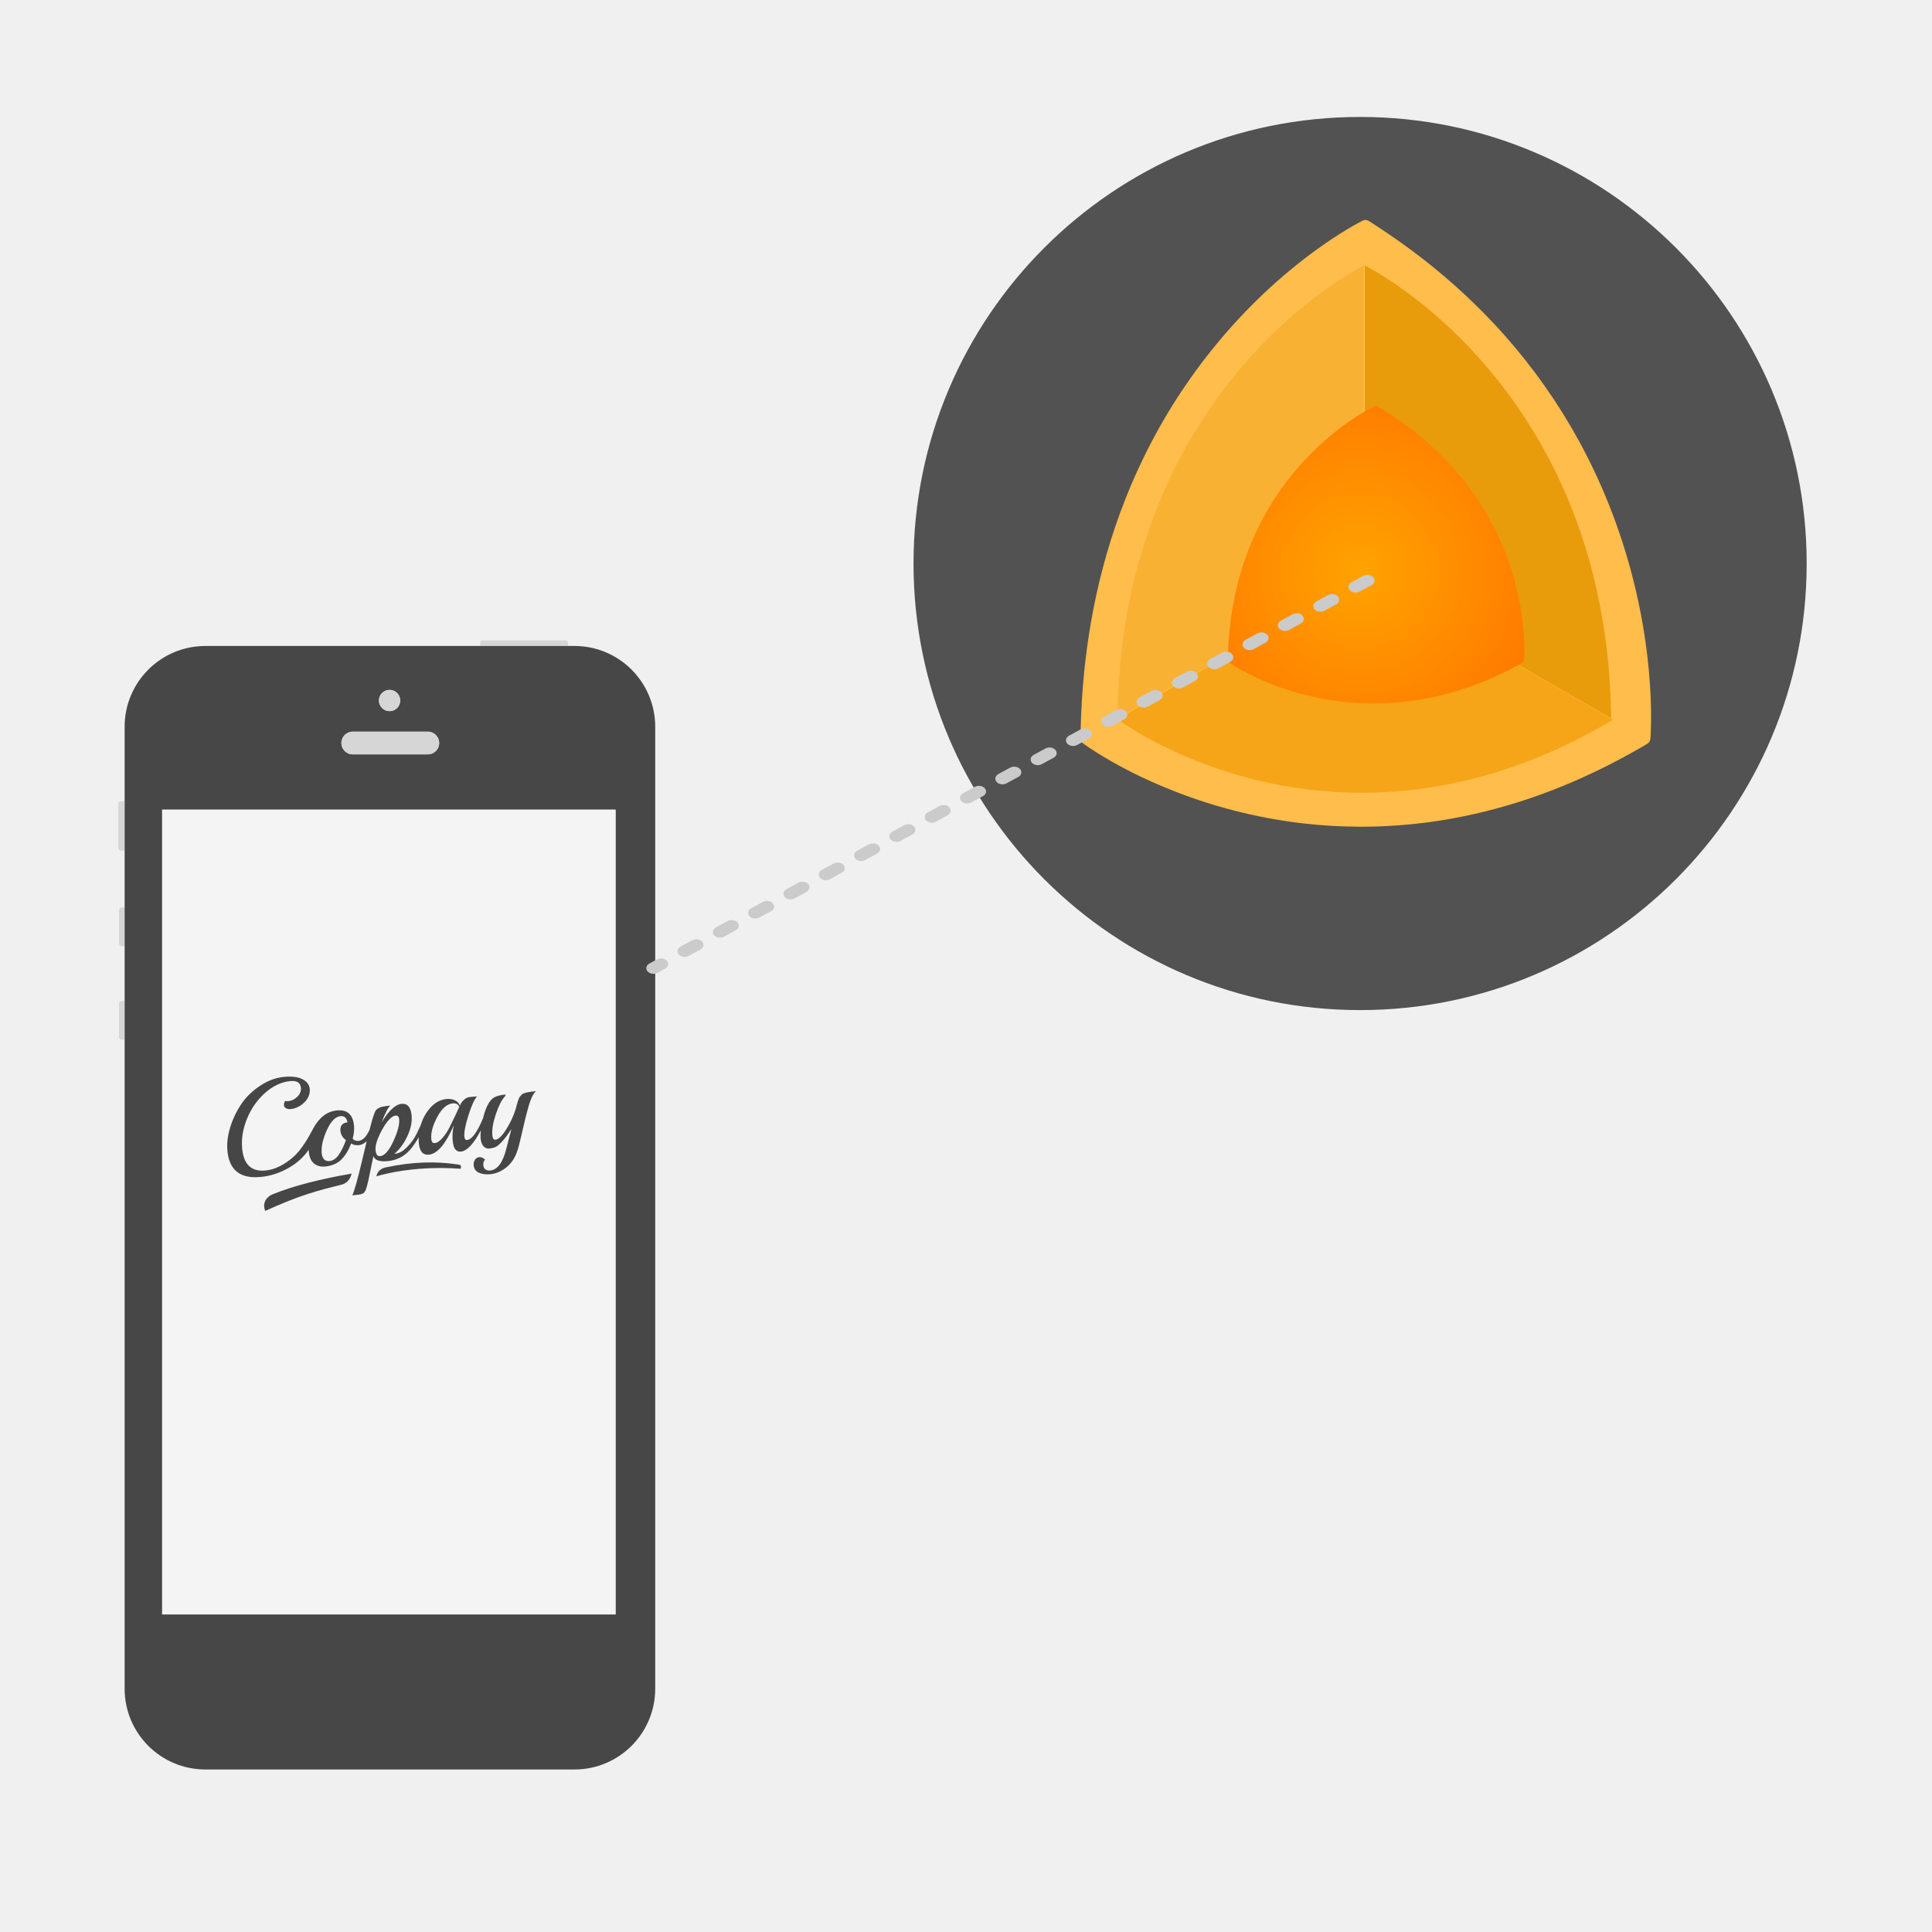
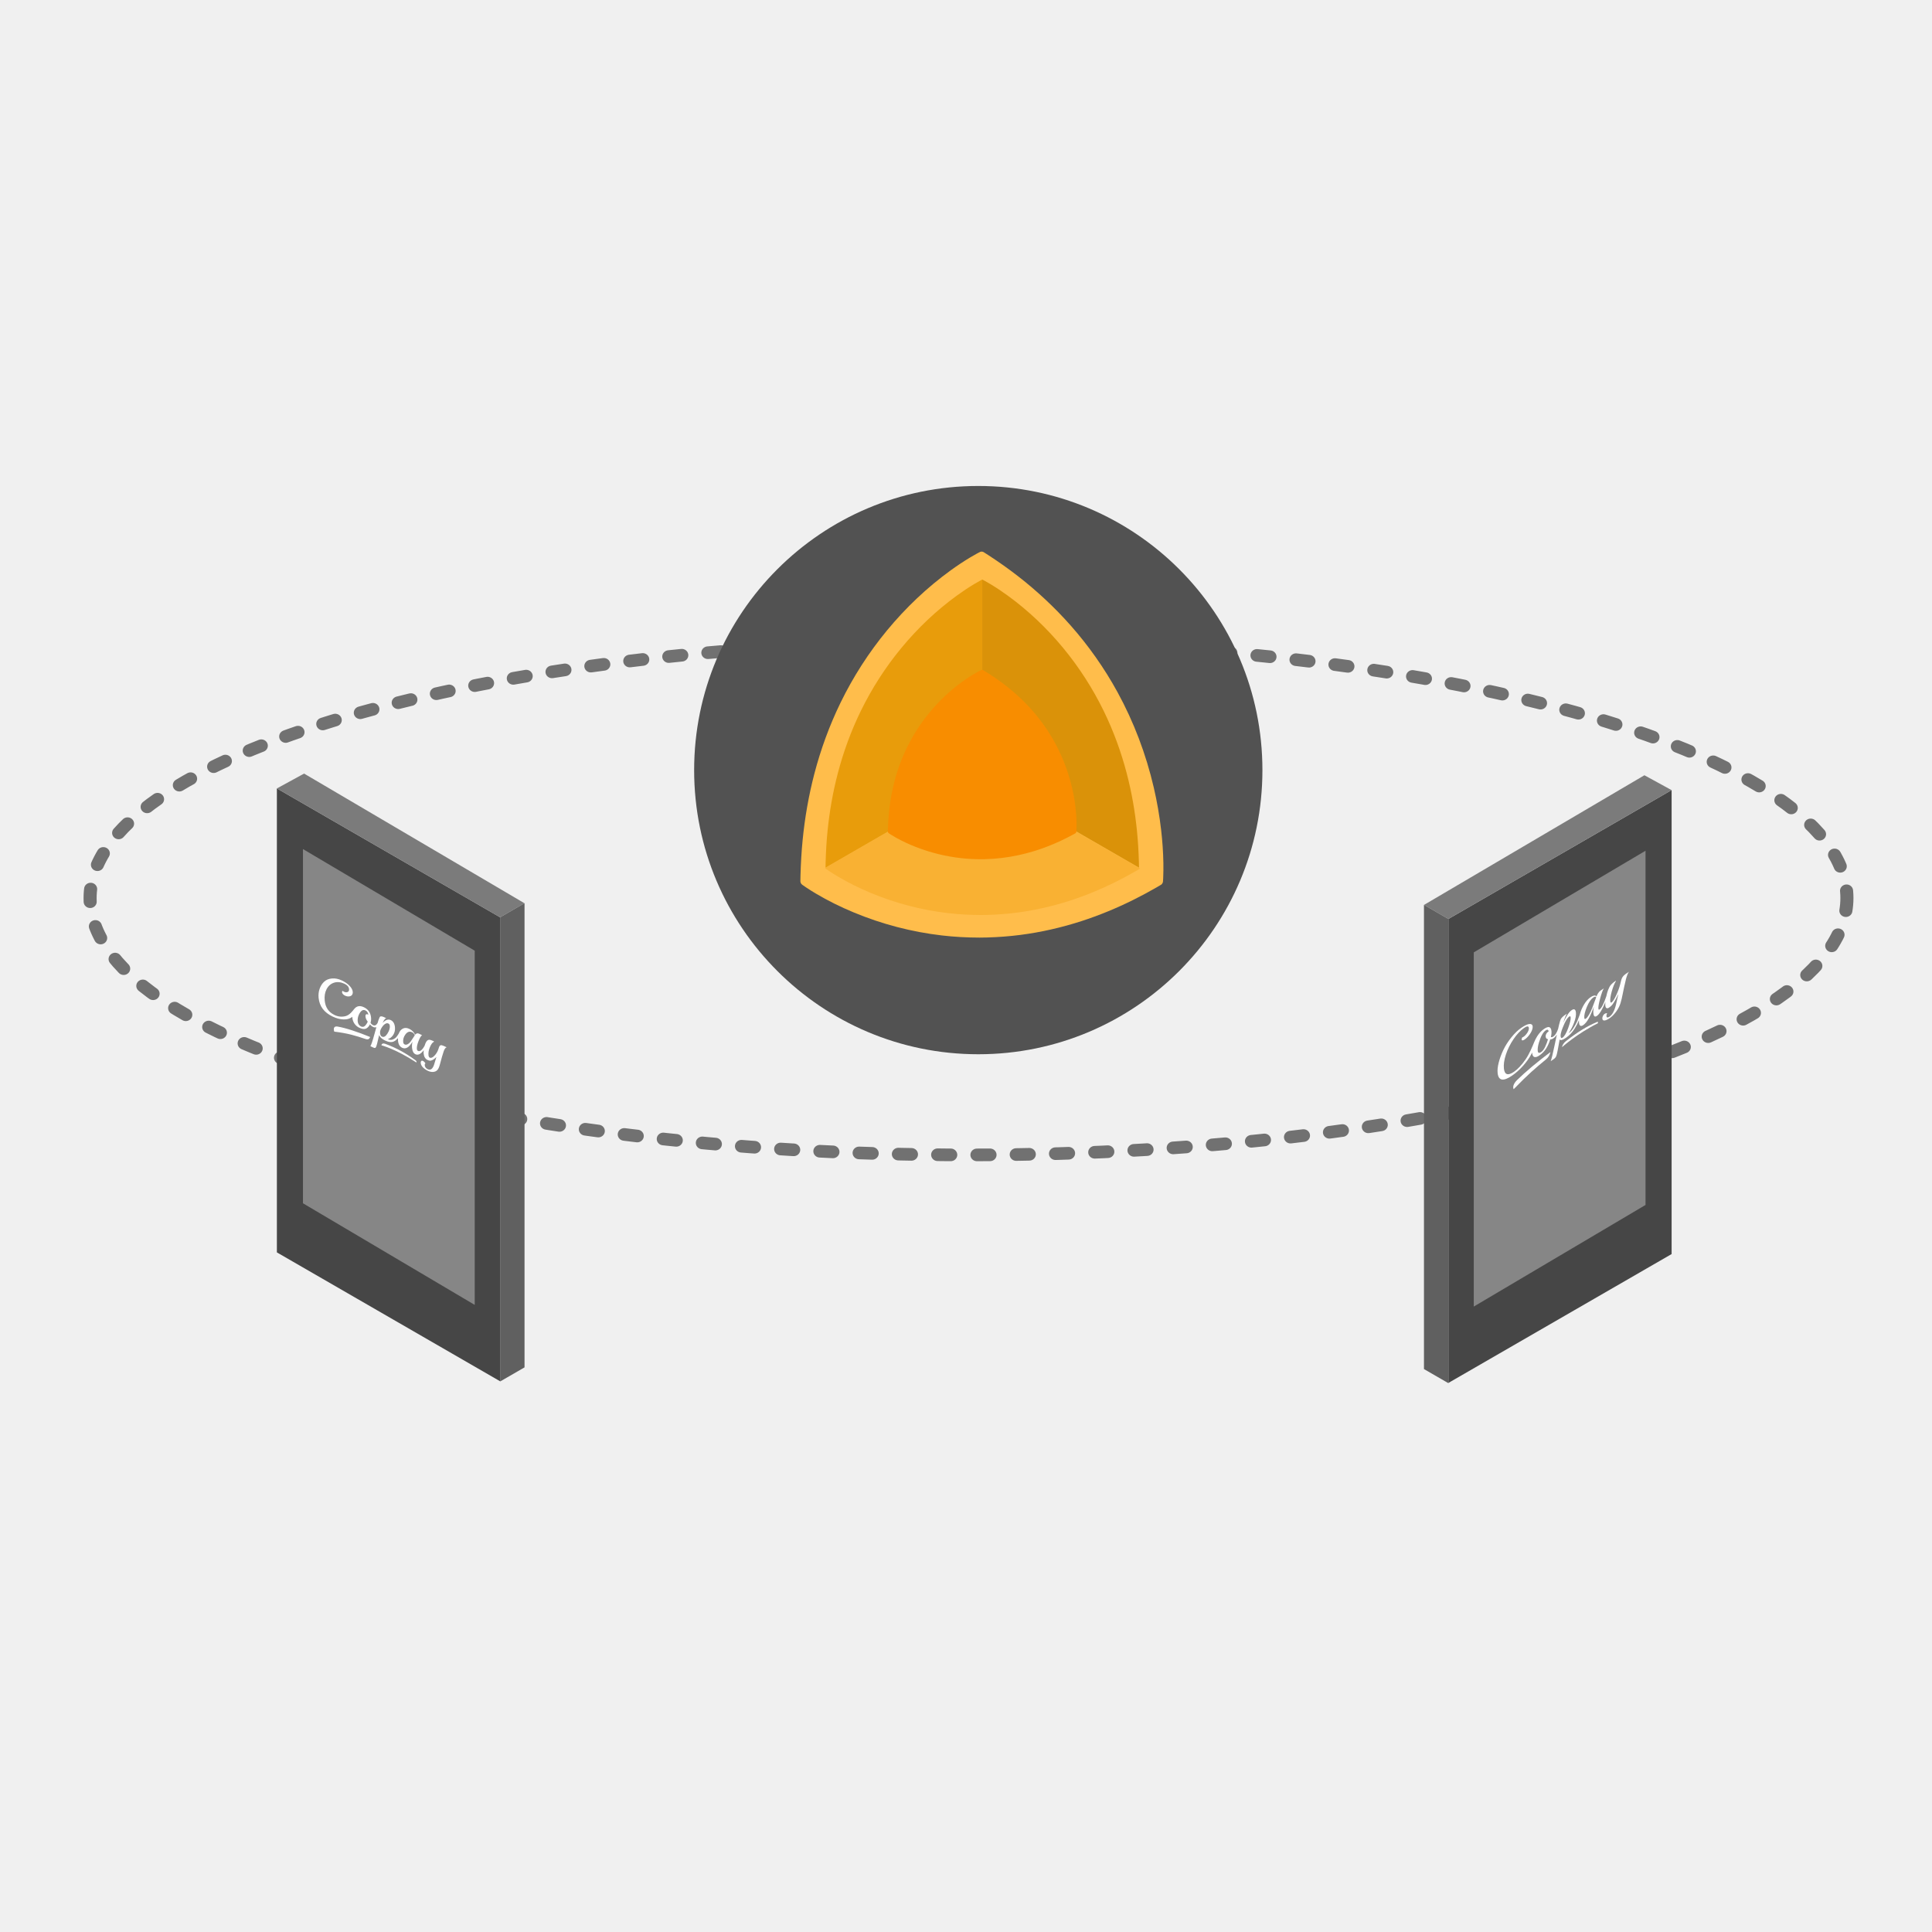
<svg xmlns="http://www.w3.org/2000/svg" viewBox="0 0 300 300" fill-rule="evenodd" clip-rule="evenodd" stroke-linecap="round" stroke-linejoin="round" stroke-miterlimit="1.414">
-   <circle cx="151.678" cy="150.183" r="71.393" fill="#525252" transform="matrix(.9713 0 0 .9713 63.87 -58.37)" />
-   <path d="M255.762 115.51l-1.138.666c-1.858 1.063-3.74 2.078-5.652 3.027-4.077 2.02-8.284 3.756-12.59 5.15-4.862 1.576-9.848 2.714-14.896 3.368-2.7.35-5.412.553-8.13.63-.614.014-1.228.02-1.84.026-3.065-.004-6.128-.17-9.176-.522-7.372-.853-14.638-2.748-21.542-5.62-3.18-1.322-6.293-2.85-9.273-4.624-.777-.462-1.546-.943-2.302-1.447-.253-.17-.507-.343-.757-.52-.136-.096-.285-.19-.4-.314-.09-.095-.16-.205-.21-.323l-.01-.032v-.004l-.003-.003-.002-.005-.016-.053c-.026-.087-.036-.138-.04-.197-.004-.04-.006-.08-.006-.12l-.002-.026c.006-.46.016-.92.026-1.378.08-2.888.243-5.77.526-8.643.538-5.45 1.477-10.855 2.855-16.136 1.573-6.02 3.717-11.872 6.424-17.42 3.086-6.325 6.898-12.243 11.323-17.597 4.567-5.53 9.78-10.48 15.504-14.63 1.565-1.132 3.168-2.21 4.818-3.193.523-.31 1.048-.615 1.582-.907.164-.09.32-.17.483-.256.12-.064.244-.136.372-.184l.01-.004.005-.005c.01-.002.017-.004.025-.008l.016-.004.003-.002H211.758l.003-.004h.006l.003-.002.006-.002h.003l.006-.002h.01l.005-.003h.003l.006-.002.003-.002h.006l.003-.003h.006l.003-.002h.006l.004-.002h.006l.003-.002h.01l.005-.002h.003l.007-.002h.01l.006-.002h.01l.007-.002h.01l.014-.002h.002l.016-.003h.13c.025 0 .05.005.07.01h.017c.077.01.153.033.227.064.026.01.05.024.074.036.013.006.025.012.037.02l.038.02c.37.237.743.474 1.113.713 2.493 1.627 4.932 3.344 7.293 5.183 4.58 3.566 8.87 7.554 12.76 11.95 4.39 4.96 8.255 10.436 11.474 16.317 3.974 7.264 6.953 15.127 8.846 23.277.792 3.408 1.395 6.864 1.796 10.347.31 2.684.502 5.385.548 8.09.02 1.19.012 2.387-.042 3.578-.01.19-.02.38-.032.572-.01.167-.012.343-.05.506l-.004.015v.002l-.002.01-.002.007-.002.004-.002.01-.002.007v.002c-.004.007-.006.016-.008.022-.06.187-.168.355-.31.48l-.02.016c-.042.034-.086.066-.132.093z" fill="#FFBD4B" />
-   <path d="M250.446 111.766c-.033.03-.07.054-.11.077-.33.195-.663.39-.995.582-1.625.93-3.27 1.82-4.943 2.65-3.568 1.768-7.248 3.286-11.016 4.506-4.253 1.38-8.62 2.377-13.033 2.95-2.363.304-4.736.48-7.114.55-.537.01-1.074.02-1.612.02-2.68-.002-5.36-.147-8.027-.455-6.45-.747-12.81-2.404-18.848-4.917-2.784-1.16-5.507-2.495-8.115-4.046-.68-.403-1.354-.823-2.015-1.264-.223-.148-.443-.3-.662-.456-.12-.084-.25-.166-.352-.275l-.04-.046 38.336-22.13 38.55 22.257zM212.19 40.67l-.022-.003h.008l.013.004z" fill="#F5A517" />
-   <path d="M173.51 111.548l-.002-.068-.003-.024.023-1.205c.07-2.524.212-5.047.46-7.56.47-4.767 1.292-9.497 2.498-14.12 1.375-5.266 3.252-10.39 5.62-15.243 2.7-5.532 6.036-10.71 9.908-15.397 3.996-4.838 8.556-9.17 13.566-12.8 1.37-.99 2.77-1.934 4.215-2.796.458-.272.918-.538 1.384-.794l.42-.225c.054-.027.108-.056.16-.085v48.233l-38.25 22.085z" fill="#F9B133" />
-   <path d="M250.18 111.548l.002-.068.002-.024-.022-1.205c-.07-2.524-.212-5.047-.46-7.56-.47-4.767-1.293-9.497-2.5-14.12-1.374-5.266-3.25-10.39-5.62-15.243-2.7-5.532-6.034-10.71-9.906-15.397-3.997-4.838-8.557-9.17-13.567-12.8-1.37-.99-2.77-1.934-4.217-2.796-.457-.272-.918-.538-1.384-.794l-.423-.225c-.053-.027-.107-.056-.16-.085v48.233l38.252 22.085z" fill="#E89C0C" />
-   <path d="M173.448 165.437l-.57.315c-.93.502-1.872.982-2.83 1.43-2.04.955-4.146 1.775-6.3 2.434-2.435.744-4.93 1.282-7.458 1.59-1.35.166-2.71.26-4.07.298-.307.006-.614.01-.92.012-1.535-.002-3.068-.08-4.594-.247-3.69-.405-7.327-1.3-10.783-2.657-1.592-.625-3.15-1.347-4.642-2.185-.387-.22-.772-.446-1.15-.684-.127-.08-.254-.162-.38-.246-.067-.045-.142-.09-.2-.148-.044-.044-.08-.096-.104-.152l-.006-.015v-.002h-.002l-.01-.027c-.013-.04-.018-.065-.02-.093-.002-.018-.003-.037-.003-.055v-.013c.002-.217.007-.434.012-.65.04-1.365.12-2.727.263-4.084.27-2.575.74-5.13 1.43-7.624.786-2.845 1.86-5.61 3.214-8.232 1.545-2.988 3.453-5.784 5.668-8.314 2.286-2.612 4.895-4.952 7.76-6.912.784-.535 1.586-1.044 2.412-1.51.262-.146.525-.29.792-.428.082-.042.16-.08.242-.12.06-.03.122-.065.186-.088l.005-.002.013-.005c.002 0 .005 0 .008-.002H151.424l.003-.003h.005l.002-.002h.01l.003-.002h.005l.003-.002h.023l.002-.003h.007l.003-.002h.012l.006-.002h.024V127h.05c.012 0 .024.002.035.004h.008c.04.006.077.016.114.03l.036.018.018.01.02.01c.185.11.37.223.556.336 1.247.77 2.468 1.58 3.65 2.45 2.292 1.684 4.44 3.568 6.386 5.645 2.197 2.344 4.133 4.93 5.744 7.71 1.99 3.432 3.48 7.147 4.43 10.998.395 1.61.697 3.245.898 4.89.155 1.27.25 2.545.274 3.823.01.563.006 1.128-.02 1.69-.006.09-.01.18-.017.27-.005.08-.006.163-.025.24l-.002.007v.005l-.002.003v.002l-.002.004v.003l-.005.012c-.03.086-.086.165-.157.224l-.01.008c-.02.016-.043.03-.066.044z" fill="url(#a)" transform="translate(56.35 -68.796) scale(1.038)" />
-   <g transform="matrix(.11 0 0 .11 18.362 99.426)">
-     <path d="M4.995 509C2.79 509 1 510.8 1 513v47c0 2.21 1.792 4 3.995 4h10.01c2.206 0 3.995-1.8 3.995-4v-47c0-2.21-1.792-4-3.995-4H4.995z" fill="#FFFCFC" />
-     <clipPath id="b">
-       <path d="M4.995 509C2.79 509 1 510.8 1 513v47c0 2.21 1.792 4 3.995 4h10.01c2.206 0 3.995-1.8 3.995-4v-47c0-2.21-1.792-4-3.995-4H4.995z" />
-     </clipPath>
-     <g clip-path="url(#b)">
-       <path fill="#D6D6D6" fill-rule="nonzero" d="M-4 504h28v65H-4z" />
-     </g>
+   <ellipse cx="149.389" cy="148.75" rx="136.399" ry="41.25" fill="none" stroke-width="2.03" stroke-dasharray="2.03,4.07,0,0" stroke="#717171" transform="matrix(1 0 0 .96687 1 -4.37)" />
+   <circle cx="151.678" cy="150.183" r="71.393" fill="#525252" transform="matrix(.618 0 0 .618 58.17 26.77)" />
+   <path d="M180.26 137.4c-.24.143-.483.284-.724.426-1.182.676-2.38 1.322-3.596 1.925-2.594 1.288-5.27 2.39-8.01 3.28-3.094 1-6.266 1.726-9.478 2.14-1.717.224-3.443.35-5.172.4-.39.01-.78.016-1.172.018-1.95-.002-3.898-.107-5.837-.332-4.69-.543-9.31-1.748-13.704-3.575-2.023-.84-4.004-1.813-5.9-2.942-.494-.293-.984-.6-1.464-.92-.16-.107-.322-.218-.48-.33-.087-.06-.183-.122-.256-.2-.056-.06-.1-.13-.133-.205 0-.006-.004-.013-.006-.02v-.003l-.002-.003v-.003c-.005-.01-.008-.02-.012-.034-.017-.055-.023-.087-.026-.125-.002-.025-.004-.05-.004-.075v-.018c.003-.292.01-.584.016-.876.05-1.837.153-3.67.333-5.498.342-3.468.94-6.907 1.816-10.267 1-3.83 2.363-7.552 4.086-11.083 1.963-4.023 4.39-7.788 7.204-11.195 2.905-3.516 6.222-6.667 9.864-9.307.997-.72 2.016-1.405 3.066-2.032.333-.197.667-.39 1.006-.576.105-.057.204-.11.308-.163.076-.04.155-.085.236-.116l.007-.003h.004l.016-.006c.002 0 .006 0 .01-.004h.008l.002-.003h.007l.002-.002h.012l.004-.003h.006l.003-.002h.01v-.003h.012l.003-.002h.008l.003-.002h.02l.004-.003h.014l.01-.002h.02v-.002h.003c.02 0 .04 0 .06.003.015 0 .03 0 .044.004h.01c.05.007.1.02.147.04.017.007.032.015.047.023.008.004.016.008.023.014l.024.012c.238.15.474.3.71.453 1.586 1.034 3.14 2.126 4.64 3.296 2.913 2.27 5.643 4.806 8.117 7.603 2.792 3.155 5.253 6.64 7.3 10.38 2.53 4.623 4.425 9.625 5.63 14.81.503 2.17.887 4.368 1.143 6.584.196 1.708.318 3.426.347 5.147.012.76.007 1.52-.027 2.278l-.02.363c-.007.108-.008.22-.032.323l-.003.01V137l-.002.005V137l-.003.005v.006l-.006.016c-.038.12-.107.225-.197.304-.004.006-.01.008-.013.012-.026.022-.054.042-.084.06z" fill="#FFBD4B" />
+   <path d="M177.03 134.867c-.02.018-.044.034-.07.05l-.633.37c-1.035.59-2.08 1.157-3.146 1.684-2.27 1.128-4.61 2.094-7.007 2.87-2.706.877-5.483 1.51-8.293 1.875-1.504.194-3.013.306-4.527.35-.34.007-.683.012-1.025.014-1.707-.003-3.41-.095-5.108-.29-4.103-.476-8.15-1.53-11.992-3.13-1.77-.737-3.504-1.587-5.163-2.574-.433-.257-.86-.524-1.28-.805-.143-.093-.284-.19-.423-.29-.075-.053-.16-.105-.224-.174l-.025-.03 24.39-14.08 24.528 14.162zm-24.34-45.234l-.014-.002h.005l.01.004z" fill="#F9B133" />
+   <path d="M128.19 134.728v-.043l-.002-.016.015-.768c.043-1.608.134-3.213.293-4.812.3-3.032.822-6.04 1.59-8.98.874-3.353 2.067-6.61 3.575-9.7 1.72-3.52 3.84-6.815 6.305-9.797 2.543-3.077 5.444-5.833 8.632-8.143.87-.63 1.762-1.23 2.682-1.78.29-.172.583-.34.88-.504.09-.05.177-.095.27-.143l.1-.054v30.686l-24.338 14.05z" fill="#E89C0B" />
+   <path d="M176.86 134.728c.002-.014.002-.03.002-.043l.002-.016-.015-.768c-.045-1.608-.136-3.213-.295-4.812-.298-3.032-.82-6.04-1.59-8.982-.874-3.35-2.067-6.61-3.575-9.7-1.716-3.518-3.84-6.813-6.302-9.795-2.543-3.077-5.444-5.834-8.632-8.143-.87-.63-1.762-1.23-2.68-1.78-.292-.172-.585-.34-.882-.504-.09-.05-.178-.095-.27-.143l-.1-.054v30.686l24.337 14.05z" fill="#DA9209" />
+   <path d="M166.96 129.407c-.126.07-.25.14-.377.208-.614.33-1.236.648-1.868.944-1.348.63-2.74 1.17-4.162 1.606-1.608.49-3.257.847-4.926 1.05-.892.11-1.79.173-2.687.197-.204.004-.406.007-.61.008-1.012 0-2.025-.052-3.033-.162-2.437-.267-4.84-.86-7.122-1.755-1.05-.413-2.08-.89-3.066-1.443-.258-.144-.513-.294-.76-.45-.086-.054-.17-.108-.253-.164-.045-.03-.094-.06-.132-.097-.03-.03-.053-.064-.07-.1l-.003-.01v-.005l-.007-.016c-.01-.028-.012-.044-.014-.06v-.05l.007-.43c.026-.9.08-1.8.174-2.695.18-1.7.49-3.387.945-5.035.52-1.878 1.228-3.705 2.123-5.436 1.02-1.974 2.28-3.82 3.743-5.492 1.51-1.725 3.234-3.27 5.127-4.565.516-.353 1.046-.69 1.59-.996.174-.096.348-.19.524-.282l.16-.08c.04-.02.08-.042.124-.057h.005c.002 0 .005 0 .007-.004h.006v-.002h.007v-.002h.015l.003-.002h.008v-.002h.014v-.002h.012l.002-.002h.02l.002-.002h.03c.01 0 .017 0 .024.003h.006c.025.004.05.01.075.02l.026.01.012.008.013.007.37.222c.823.507 1.63 1.043 2.41 1.617 1.514 1.112 2.933 2.356 4.22 3.73 1.45 1.546 2.73 3.255 3.792 5.09 1.315 2.267 2.3 4.72 2.926 7.264.262 1.064.46 2.142.594 3.23.102.837.166 1.68.18 2.524.007.372.005.745-.013 1.117l-.01.178c-.005.053-.006.108-.018.16l-.002.003v.006h-.002v.005l-.004.008c-.02.058-.055.11-.102.15-.002 0-.005.003-.006.005l-.044.03z" fill="#F88D00" />
+   <path d="M198.33 171.903h-.002" fill="#FFFCFC" fill-rule="nonzero" />
+   <path d="M89.894 197.13v.002m130.39-.002v.002m-130.39-.002v.002m130.39-.002v.002m-22.39-8.032" fill="#464646" fill-rule="nonzero" />
+   <path d="M42.993 194.47v-72.047l34.664 20.013v72.047L42.993 194.47zM259.568 194.73v-72.047l-34.664 20.013v72.047l34.664-20.013z" fill="#464646" />
+   <path d="M47.044 186.843v-55l26.67 15.778v55.003l-26.67-15.78zM255.517 187.104v-55l-26.67 15.778v55l26.67-15.778z" fill="#868686" />
+   <g fill="#fff" fill-rule="nonzero">
+     <path d="M63.786 161.7c-.13.188-.285.332-.463.433-.178.1-.34.115-.486.046-.135-.066-.212-.19-.23-.375-.045-.43.08-.835.374-1.215.296-.38.63-.48 1-.305.21.1.35.257.428.475-.124.208-.33.52-.62.94m-4.485-.736c-.164-.077-.26-.256-.288-.537-.03-.28.064-.58.28-.898.213-.32.426-.52.638-.6.13-.055.252-.053.37.003.034.016.06.03.077.045.086.063.137.17.153.32.035.345-.088.744-.37 1.195-.28.452-.568.608-.86.47m-2.15-3.42c-.142-.068-.25-.073-.32-.016-.073.055-.1.164-.084.325.025.263.143.526.352.79-.108.26-.25.48-.43.653-.177.174-.387.203-.63.088-.294-.156-.46-.414-.496-.772-.037-.357.024-.71.182-1.053.29-.623.63-.843 1.02-.66.247.12.398.34.453.668l-.05-.024zm11.86 4.92c-.14-.066-.29-.12-.45-.162-.05-.01-.097-.01-.14.01-.044.02-.08.036-.104.05-.027.013-.055.05-.084.106-.03.057-.05.103-.062.136-.013.034-.035.098-.065.19l-.07.214c-.128.35-.326.664-.598.944-.272.28-.51.372-.713.276-.108-.05-.17-.177-.19-.38-.04-.382.03-.793.214-1.235.184-.44.38-.713.59-.82.03-.02.043-.04.04-.064-.002-.024-.014-.04-.037-.052-.3-.14-.53-.214-.694-.218-.164-.004-.313.09-.446.283-.103.15-.193.36-.268.633-.378.688-.72.96-1.03.813-.1-.048-.16-.15-.176-.305-.03-.297.057-.71.26-1.233.205-.525.392-.824.56-.897l-.083-.04-.423-.21c-.113-.052-.23-.06-.348-.02-.12.04-.204.115-.25.223-.07-.215-.19-.403-.357-.564-.167-.163-.34-.287-.52-.37-.384-.184-.72-.2-1.01-.05-.292.15-.5.397-.63.745l-.007.02c-.02.03-.04.065-.064.103-.143.23-.256.387-.338.473-.15.157-.336.277-.555.36-.22.083-.446.07-.677-.04l-.068-.03c.34-.09.62-.308.843-.657.22-.35.31-.75.263-1.203-.055-.548-.272-.912-.65-1.09-.4-.19-.824-.04-1.273.452.22-.463.406-.716.558-.758l-.254-.12c-.33-.157-.56-.197-.68-.117-.06.045-.14.22-.25.52-.036.11-.087.27-.15.484-.2.343-.437.45-.71.318-.16-.074-.287-.195-.384-.36.085-.26.113-.533.084-.82-.076-.75-.45-1.286-1.12-1.603-.4-.19-.748-.218-1.043-.086-.177.08-.322.195-.437.343 0-.002.002-.004.003-.005-.27.35-.74.963-1.33 1.126-.59.164-1.168.11-1.737-.16-.914-.432-1.424-1.18-1.532-2.24-.07-.686.03-1.282.297-1.79.268-.505.654-.837 1.16-.996.503-.158 1.042-.1 1.617.17.435.207.67.482.705.828.023.227-.05.377-.22.45-.17.073-.364.057-.584-.047-.078-.038-.15-.084-.214-.137-.057.07-.08.15-.072.238.01.09.056.18.14.277.085.094.19.17.313.23.265.124.512.162.74.11.228-.05.375-.177.44-.378.032-.11.042-.22.03-.327-.028-.293-.19-.598-.486-.917-.295-.318-.7-.6-1.22-.846-.52-.247-1.03-.347-1.53-.3-.504.045-.91.215-1.217.51-.308.293-.54.66-.693 1.102-.153.44-.204.91-.154 1.404.133 1.306.86 2.273 2.186 2.9.57.27 1.115.417 1.638.44.522.023.944-.078 1.264-.304.052-.036.097-.073.14-.11.002.048.006.097.01.147.04.37.156.69.352.956.196.266.434.466.716.6.44.207.787.255 1.04.143.255-.113.462-.333.622-.66.146.177.314.31.503.4.163.077.328.09.498.037-.082.29-.176.627-.283 1.014-.31 1.13-.525 1.77-.648 1.93l.405.192c.11.053.202.082.273.087.07.004.13-.03.178-.108.05-.077.11-.264.19-.563l.314-1.34c.097.322.416.613.957.87.54.255.99.295 1.35.12.22-.11.423-.28.61-.51-.004.133 0 .27.015.413.056.55.272.912.65 1.09.547.26 1.08-.06 1.6-.96-.082.3-.104.637-.067 1.007.05.496.227.815.53.96.393.185.82-.025 1.28-.63-.023.196-.03.365-.016.508.023.246.085.455.19.626.102.17.228.292.377.362.15.07.28.115.384.13.106.017.247-.016.424-.1.176-.084.378-.24.607-.466l-.343 1.132c-.222.718-.562.97-1.018.753-.118-.056-.22-.137-.302-.24-.083-.106-.13-.215-.142-.328-.022-.215.016-.316.114-.304-.034-.073-.088-.15-.16-.23-.073-.08-.158-.142-.257-.19-.1-.046-.18-.035-.247.033-.065.07-.09.17-.078.3.025.25.144.48.356.692.213.21.46.384.74.517.283.134.555.193.816.177.26-.015.473-.1.634-.257.16-.157.29-.41.39-.76.036-.114.082-.278.138-.493.056-.215.092-.35.108-.405.016-.054.06-.21.13-.47s.16-.542.267-.85c.136-.36.285-.557.448-.588l-.347-.166zM52.47 160.22v.002m197.622.258" />
+     <path d="M57.474 161.024c-1.92-.788-3.76-1.398-5.062-1.622-.542-.094-.68.27-.508.787 2.208.276 3.302.63 4.915 1.166.284.095.51.013.604-.213l.05-.12m7.183 3.962c.058-.207-.008-.255-.252-.433-1.34-.974-2.813-1.816-4.586-2.468-.3-.11-.546-.044-.593.23 0 0 2.227.565 5.43 2.67zm182.565-8.425c-.134.348-.292.68-.474.993-.182.314-.35.522-.5.625-.137.095-.216.06-.236-.108-.044-.39.084-.953.385-1.692.302-.74.643-1.24 1.024-1.5.216-.147.36-.154.44-.02-.127.36-.34.927-.637 1.7m-4.597 4.575c-.168.115-.266.046-.295-.208-.03-.253.067-.67.287-1.252.22-.582.438-1.04.655-1.375.133-.207.26-.352.38-.435.036-.024.062-.04.08-.045.09-.038.14.01.157.145.035.313-.09.868-.38 1.666-.288.795-.583 1.296-.883 1.502m-2.204-.95c-.143.098-.253.22-.326.363-.074.143-.103.288-.086.434.028.236.15.366.364.39-.11.393-.256.786-.44 1.176-.18.39-.397.67-.645.84-.304.19-.473.123-.51-.2-.038-.324.025-.757.187-1.3.298-.983.646-1.612 1.045-1.885.254-.173.41-.125.465.145l-.052.036zm12.16-9.05c-.143.098-.297.22-.46.368-.052.047-.1.106-.144.178-.046.07-.08.13-.108.173-.027.046-.055.115-.084.208-.03.093-.052.165-.064.214-.013.05-.036.142-.067.274l-.073.303c-.13.506-.332 1.065-.61 1.675-.28.61-.523.986-.73 1.13-.11.074-.176.02-.198-.163-.04-.346.035-.853.222-1.523.188-.67.39-1.184.604-1.54.03-.057.045-.096.043-.118-.003-.02-.016-.024-.04-.008-.305.21-.542.41-.71.6-.17.192-.32.465-.458.82-.106.277-.197.6-.274.968-.386 1.154-.738 1.84-1.055 2.057-.104.07-.164.036-.18-.104-.03-.27.058-.795.267-1.576.21-.78.4-1.31.575-1.586l-.087.06-.434.288c-.116.08-.235.21-.358.393-.123.183-.21.358-.258.526-.072-.137-.193-.19-.364-.156-.17.032-.35.112-.533.24-.393.268-.74.65-1.037 1.15-.298.498-.512 1-.644 1.51l-.007.03-.068.183c-.146.406-.262.702-.346.888-.154.338-.344.68-.57 1.027-.224.347-.455.6-.692.764l-.07.047c.35-.493.637-1.052.864-1.673.228-.622.318-1.138.27-1.548-.056-.497-.278-.613-.665-.347-.41.28-.845.94-1.305 1.977.227-.737.418-1.217.573-1.44l-.26.178c-.34.234-.572.463-.696.687-.06.118-.145.395-.254.83-.04.156-.092.382-.157.678-.205.586-.448.976-.73 1.17-.162.11-.293.138-.392.084.09-.37.118-.684.088-.943-.078-.68-.46-.784-1.148-.312-.41.28-.767.665-1.07 1.15-.182.295-.33.586-.448.874 0-.004 0-.007.002-.01-.278.68-.758 1.866-1.363 2.734-.604.868-1.2 1.502-1.782 1.902-.936.642-1.46.482-1.57-.478-.07-.62.03-1.35.305-2.186.275-.837.67-1.637 1.187-2.398.516-.762 1.07-1.345 1.658-1.75.445-.304.686-.3.722.013.023.205-.052.446-.226.722-.173.276-.373.49-.598.645-.08.056-.155.095-.22.116-.06.14-.084.25-.075.33.01.08.06.12.146.116.087-.004.194-.05.32-.137.273-.187.525-.44.76-.765.233-.323.384-.627.45-.912.033-.15.044-.274.033-.37-.03-.265-.198-.386-.5-.362-.304.026-.72.22-1.25.584-.534.364-1.057.868-1.57 1.512-.517.644-.93 1.3-1.248 1.967-.315.668-.552 1.32-.71 1.954-.157.635-.21 1.176-.158 1.624.136 1.18.883 1.308 2.24.377.584-.4 1.144-.898 1.68-1.496.536-.596.968-1.2 1.296-1.813.053-.098.1-.19.144-.28.002.048.005.094.01.14.04.336.16.524.36.564.2.04.446-.04.735-.236.45-.31.805-.672 1.066-1.09.26-.416.472-.888.636-1.413.15.008.323-.054.516-.187.167-.114.337-.3.51-.554l-.29 1.375c-.316 1.524-.538 2.44-.664 2.748l.416-.285c.115-.08.21-.158.28-.237.073-.077.134-.184.184-.32.05-.136.114-.403.193-.8l.322-1.75c.1.218.426.136.98-.244s1.015-.873 1.38-1.48c.228-.374.437-.79.63-1.25-.006.144 0 .28.013.41.057.495.28.61.667.345.56-.383 1.106-1.345 1.64-2.886-.085.406-.108.777-.07 1.112.052.447.234.564.546.35.4-.275.838-.996 1.31-2.163-.023.227-.028.407-.015.538.025.227.09.366.195.42.106.052.235.026.388-.08.153-.104.284-.212.393-.32.11-.11.254-.313.435-.61.18-.295.39-.695.625-1.2l-.352 1.57c-.228 1-.576 1.66-1.044 1.98-.12.083-.225.12-.31.112-.086-.007-.134-.063-.146-.165-.022-.195.017-.344.117-.447-.034-.034-.09-.05-.163-.045-.074.004-.162.04-.263.11-.1.07-.185.178-.253.326-.066.148-.092.28-.08.4.027.227.15.32.366.287.217-.035.47-.152.76-.35.288-.198.567-.46.834-.786s.484-.665.65-1.016c.164-.352.297-.767.398-1.243.038-.16.086-.382.143-.67l.11-.542c.02-.075.063-.287.135-.636.072-.348.163-.744.274-1.187.14-.53.29-.91.46-1.135l-.358.244zm-18.378 18.9" />
+     <path d="M240.75 163.367c-1.966 1.472-3.855 3.036-5.188 4.35-.556.55-.696 1.085-.52 1.413 2.263-2.34 3.385-3.278 5.038-4.644.293-.242.526-.596.62-.938.018-.06.035-.122.05-.18m7.366-4.478c.058-.28-.01-.25-.26-.142-1.372.593-2.883 1.48-4.7 2.92-.307.24-.56.6-.607.938 0 0 2.28-2.07 5.565-3.715z" />
  </g>
-   <g transform="matrix(.11 0 0 .11 18.362 99.426)">
-     <path d="M4.995 377C2.79 377 1 378.8 1 381v47c0 2.21 1.792 4 3.995 4h10.01c2.206 0 3.995-1.8 3.995-4v-47c0-2.21-1.792-4-3.995-4H4.995z" fill="#FFFCFC" />
-     <clipPath id="c">
-       <path d="M4.995 377C2.79 377 1 378.8 1 381v47c0 2.21 1.792 4 3.995 4h10.01c2.206 0 3.995-1.8 3.995-4v-47c0-2.21-1.792-4-3.995-4H4.995z" />
-     </clipPath>
-     <g clip-path="url(#c)">
-       <path fill="#D6D6D6" fill-rule="nonzero" d="M-4 372h28v65H-4z" />
-     </g>
-   </g>
-   <g transform="matrix(.11 0 0 .11 18.362 99.426)">
-     <path d="M4 227c-2.21 0-4 1.8-4 4.002v61.996C0 295.208 1.79 297 4 297h13c2.21 0 4-1.8 4-4.002v-61.996c0-2.21-1.79-4.002-4-4.002H4z" fill="#FFFCFC" />
-     <clipPath id="d">
-       <path d="M4 227c-2.21 0-4 1.8-4 4.002v61.996C0 295.208 1.79 297 4 297h13c2.21 0 4-1.8 4-4.002v-61.996c0-2.21-1.79-4.002-4-4.002H4z" />
-     </clipPath>
-     <g clip-path="url(#d)">
-       <path fill="#D6D6D6" fill-rule="nonzero" d="M-5 222h31v80H-5z" />
-     </g>
-   </g>
-   <g transform="matrix(.11 0 0 .11 18.362 99.426)">
-     <path d="M514.004 0C512.344 0 511 1.344 511 3v9c0 1.657 1.35 3 3.004 3h117.992c1.66 0 3.004-1.344 3.004-3V3c0-1.657-1.35-3-3.004-3H514.004z" fill="#FFFCFC" />
-     <clipPath id="e">
-       <path d="M514.004 0C512.344 0 511 1.344 511 3v9c0 1.657 1.35 3 3.004 3h117.992c1.66 0 3.004-1.344 3.004-3V3c0-1.657-1.35-3-3.004-3H514.004z" />
-     </clipPath>
-     <g clip-path="url(#e)">
-       <path fill="#D6D6D6" fill-rule="nonzero" d="M506-5h134v25H506z" />
-     </g>
-   </g>
-   <g transform="matrix(.11 0 0 .11 18.362 99.426)">
-     <path d="M123 8C60.04 8 9 59.042 9 122v1358c0 62.96 51.04 114 114 114h521c62.96 0 114-51.04 114-114V122C758 59.04 706.96 8 644 8H123z" fill="#FFFCFC" />
-     <clipPath id="f">
-       <path d="M123 8C60.04 8 9 59.042 9 122v1358c0 62.96 51.04 114 114 114h521c62.96 0 114-51.04 114-114V122C758 59.04 706.96 8 644 8H123z" />
-     </clipPath>
-     <g clip-path="url(#f)">
-       <path fill="#474747" fill-rule="nonzero" d="M4 3h759v1596H4z" />
-     </g>
-   </g>
-   <g transform="matrix(.11 0 0 .11 18.362 99.767)">
-     <path fill="#fff" d="M62 236h640v1136H62z" />
-     <clipPath id="g">
-       <path d="M62 236h640v1136H62z" />
-     </clipPath>
-     <g clip-path="url(#g)">
-       <path fill="#F4F4F4" fill-rule="nonzero" d="M57 231h650v1146H57z" />
-     </g>
-   </g>
-   <g transform="matrix(.11 0 0 .11 18.362 99.426)">
-     <path d="M331 129c-8.837 0-16 7.162-16 16 0 8.837 7.165 16 16 16h106c8.837 0 16-7.162 16-16 0-8.837-7.165-16-16-16H331z" fill="#FFFCFC" />
-     <clipPath id="h">
-       <path d="M331 129c-8.837 0-16 7.162-16 16 0 8.837 7.165 16 16 16h106c8.837 0 16-7.162 16-16 0-8.837-7.165-16-16-16H331z" />
-     </clipPath>
-     <g clip-path="url(#h)">
-       <path fill="#D6D6D6" fill-rule="nonzero" d="M310 124h148v42H310z" />
-     </g>
-   </g>
-   <g transform="matrix(.11 0 0 .11 18.362 99.426)">
-     <path d="M383 100c8.284 0 15-6.716 15-15 0-8.284-6.716-15-15-15-8.284 0-15 6.716-15 15 0 8.284 6.716 15 15 15z" fill="#FFFCFC" />
-     <clipPath id="i">
-       <path d="M383 100c8.284 0 15-6.716 15-15 0-8.284-6.716-15-15-15-8.284 0-15 6.716-15 15 0 8.284 6.716 15 15 15z" />
-     </clipPath>
-     <g clip-path="url(#i)">
-       <path fill="#D6D6D6" fill-rule="nonzero" d="M363 65h40v40h-40z" />
-     </g>
-   </g>
-   <path d="M41.204 173.01l.002.003s0-.002-.002-.003" fill="#FFFCFC" fill-rule="nonzero" />
-   <g fill="#464646" fill-rule="nonzero">
-     <path d="M69.822 175.013c-.316.637-.688 1.2-1.116 1.69-.428.492-.82.757-1.172.795-.326.035-.51-.157-.557-.576-.105-.974.197-2.126.905-3.454.71-1.33 1.51-2.042 2.408-2.138.503-.055.845.127 1.028.545-.298.676-.797 1.722-1.496 3.138m-10.808 4.513c-.394.043-.626-.254-.694-.89-.07-.635.155-1.487.672-2.556.517-1.068 1.03-1.85 1.54-2.342.31-.307.608-.476.894-.507.08-.007.143-.007.185.003.21.032.335.217.37.555.086.784-.21 1.918-.89 3.4-.677 1.484-1.37 2.263-2.075 2.34m-5.182-5.23c-.34.037-.596.174-.77.412-.174.237-.24.538-.2.903.063.595.347 1.064.85 1.407-.258.78-.602 1.505-1.03 2.174-.43.67-.937 1.035-1.52 1.098-.712.036-1.11-.352-1.2-1.164-.087-.81.06-1.744.44-2.798.702-1.91 1.52-2.914 2.458-3.016.6-.064.963.26 1.095.97l-.122.013zm28.59-4.77c-.34.036-.702.117-1.088.24-.12.04-.23.114-.336.22-.107.11-.19.196-.25.265-.063.068-.128.19-.198.37-.07.178-.12.317-.15.416-.03.1-.083.282-.157.55l-.17.614c-.303 1.018-.782 2.055-1.438 3.11-.655 1.057-1.227 1.61-1.716 1.664-.26.028-.412-.188-.462-.648-.093-.867.08-1.96.522-3.28.44-1.32.913-2.254 1.418-2.8.072-.09.106-.163.1-.217-.006-.054-.036-.08-.09-.073-.72.078-1.278.227-1.673.448-.395.22-.754.656-1.075 1.306-.25.506-.465 1.14-.645 1.9-.91 2.19-1.737 3.325-2.482 3.406-.245.026-.386-.137-.424-.488-.075-.677.135-1.79.627-3.342s.942-2.535 1.35-2.948l-.203.022-1.02.09c-.272.03-.552.175-.84.44-.287.263-.49.558-.605.886-.17-.42-.455-.707-.857-.863-.4-.155-.82-.21-1.254-.162-.924.1-1.737.533-2.437 1.3s-1.205 1.66-1.514 2.678l-.02.06c-.047.102-.1.215-.155.34-.344.754-.616 1.293-.815 1.616-.36.584-.807 1.132-1.336 1.64-.53.51-1.072.794-1.63.854l-.162.018c.818-.69 1.495-1.612 2.03-2.765.536-1.153.748-2.243.637-3.27-.137-1.245-.66-1.818-1.57-1.72-.964.104-1.987 1.063-3.07 2.877.534-1.426.983-2.296 1.348-2.61l-.612.067c-.802.088-1.348.31-1.64.67-.143.194-.343.73-.6 1.605-.09.314-.214.774-.368 1.38-.48 1.102-1.05 1.688-1.714 1.76-.38.04-.687-.07-.922-.332.208-.748.277-1.446.207-2.095-.184-1.706-1.084-2.47-2.7-2.296-.965.104-1.803.523-2.514 1.257-.43.442-.78.923-1.055 1.44l.008-.015c-.654 1.224-1.784 3.358-3.205 4.58-1.42 1.22-2.818 1.904-4.19 2.052-2.2.238-3.43-.847-3.69-3.255-.168-1.556.07-3.13.716-4.727.645-1.595 1.575-2.938 2.79-4.027 1.216-1.09 2.516-1.71 3.9-1.86 1.048-.112 1.613.224 1.698 1.01.054.513-.122.976-.53 1.39-.41.414-.88.65-1.41.706-.19.02-.362.012-.517-.026-.137.248-.195.473-.173.676.02.203.134.358.338.466.204.108.455.146.754.114.637-.07 1.23-.325 1.78-.768.55-.442.905-.952 1.063-1.53.076-.31.1-.586.075-.83-.07-.663-.462-1.17-1.174-1.525-.71-.353-1.692-.463-2.942-.33-1.25.137-2.48.61-3.69 1.427-1.21.814-2.187 1.79-2.93 2.932-.742 1.14-1.3 2.35-1.67 3.63-.37 1.276-.494 2.477-.373 3.6.32 2.962 2.076 4.27 5.27 3.926 1.37-.15 2.686-.56 3.946-1.238 1.26-.676 2.276-1.51 3.048-2.505.124-.16.234-.314.337-.464.006.113.015.227.027.34.09.845.373 1.45.845 1.817.473.367 1.048.514 1.728.44 1.06-.114 1.896-.485 2.51-1.112.61-.627 1.11-1.447 1.495-2.46.354.22.758.307 1.213.258.392-.042.792-.245 1.2-.608-.198.813-.425 1.76-.68 2.84-.745 3.154-1.267 5.006-1.564 5.558l.978-.105c.27-.03.492-.087.66-.174.17-.086.314-.256.43-.508.118-.252.27-.792.454-1.62l.758-3.673c.235.645 1.004.897 2.308.757 1.304-.14 2.387-.676 3.248-1.603.532-.574 1.024-1.27 1.476-2.088-.013.33-.002.656.033.98.133 1.243.655 1.816 1.565 1.72 1.318-.145 2.603-1.666 3.856-4.565-.196.842-.25 1.683-.16 2.52.12 1.124.55 1.646 1.283 1.567.943-.102 1.97-1.205 3.083-3.308-.057.502-.07.917-.04 1.244.055.563.206.978.455 1.246.25.267.554.38.914.342.36-.04.668-.113.924-.223.255-.11.596-.39 1.022-.84.425-.448.914-1.107 1.466-1.974l-.828 3.21c-.535 2.042-1.353 3.122-2.453 3.24-.285.03-.528-.02-.728-.156-.202-.136-.315-.332-.343-.59-.053-.486.04-.784.275-.89-.084-.13-.213-.238-.387-.33-.175-.09-.38-.122-.62-.097-.237.026-.434.167-.592.424-.157.257-.22.534-.19.83.064.57.35.96.86 1.17.51.213 1.106.283 1.785.21.68-.074 1.334-.31 1.964-.716.63-.403 1.137-.906 1.526-1.51.387-.602.7-1.395.937-2.38.09-.323.2-.784.336-1.38.134-.596.22-.97.26-1.126l.31-1.317c.17-.723.384-1.53.645-2.42.324-1.06.684-1.743 1.077-2.045l-.835.09zm-40.24 18.277v.003s0-.002 0-.003" />
-     <path d="M54.61 182.234c-4.628.79-9.067 1.903-12.202 3.187-1.307.538-1.637 1.605-1.226 2.61 5.324-2.424 7.96-3.11 11.847-4.074.687-.172 1.236-.688 1.46-1.362l.12-.36m16.926-.75c.138-.58-.02-.602-.61-.69-3.227-.47-6.78-.43-11.052.483-.72.154-1.312.658-1.425 1.385 0 0 5.366-1.763 13.085-1.177z" />
-   </g>
-   <g>
-     <path d="M223.027 366.765l-113.74 77.92" fill="none" stroke-width="2.27" stroke-dasharray="2.27,4.55,0,0" stroke="#CBCBCB" transform="matrix(.9747 0 0 .7725 -5.058 -193.18)" />
-   </g>
-   <defs>
-     <radialGradient id="a" cx="0" cy="0" r="1" gradientUnits="userSpaceOnUse" gradientTransform="rotate(-35.113 314.362 -159.84) scale(36.4098)">
-       <stop offset="0%" stop-color="#FFA300" />
-       <stop offset="100%" stop-color="#FF6E00" />
-     </radialGradient>
-   </defs>
+   <path d="M42.996 122.428l4.223-2.307 34.22 20.135-3.785 2.185-34.66-20.012zM259.565 122.69l-4.223-2.308-34.223 20.133 3.784 2.185 34.66-20.01z" fill="#7B7B7B" />
+   <path d="M77.657 142.437l3.792-2.19v72.08l-3.794 2.19v-72.08zM224.904 142.698l-3.792-2.19v72.08l3.792 2.19v-72.08z" fill="#606060" />
</svg>
